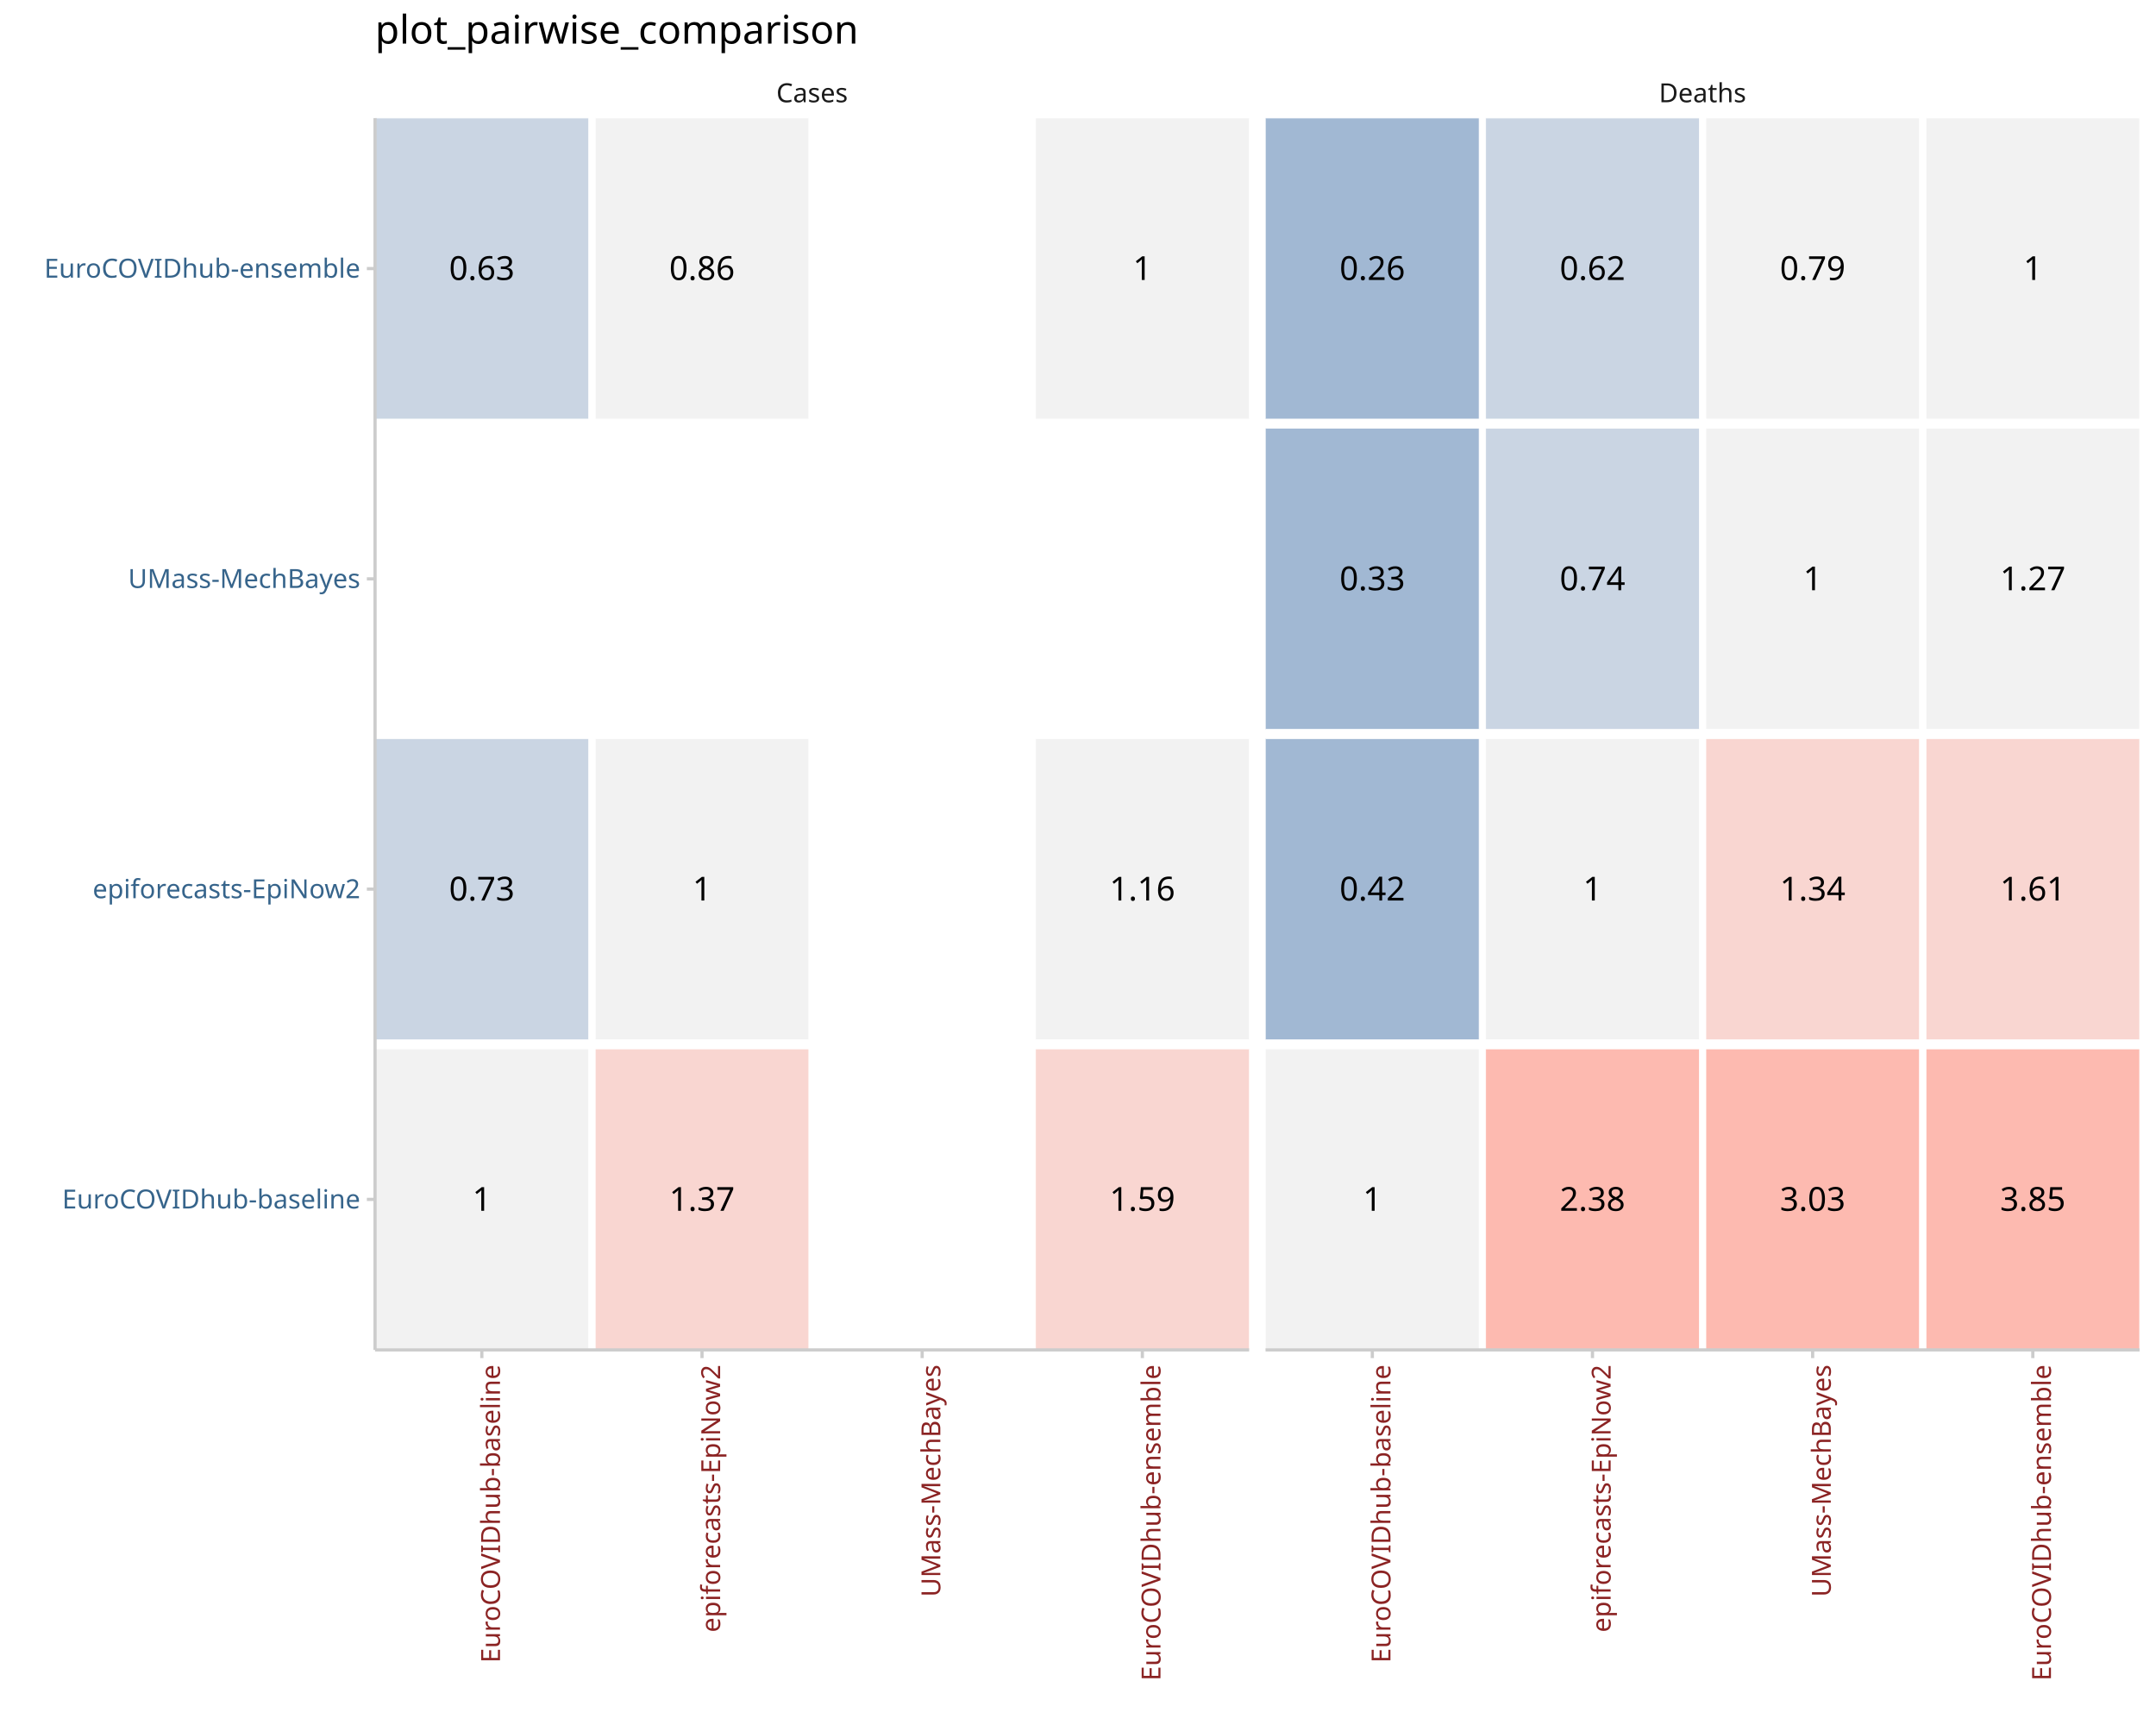
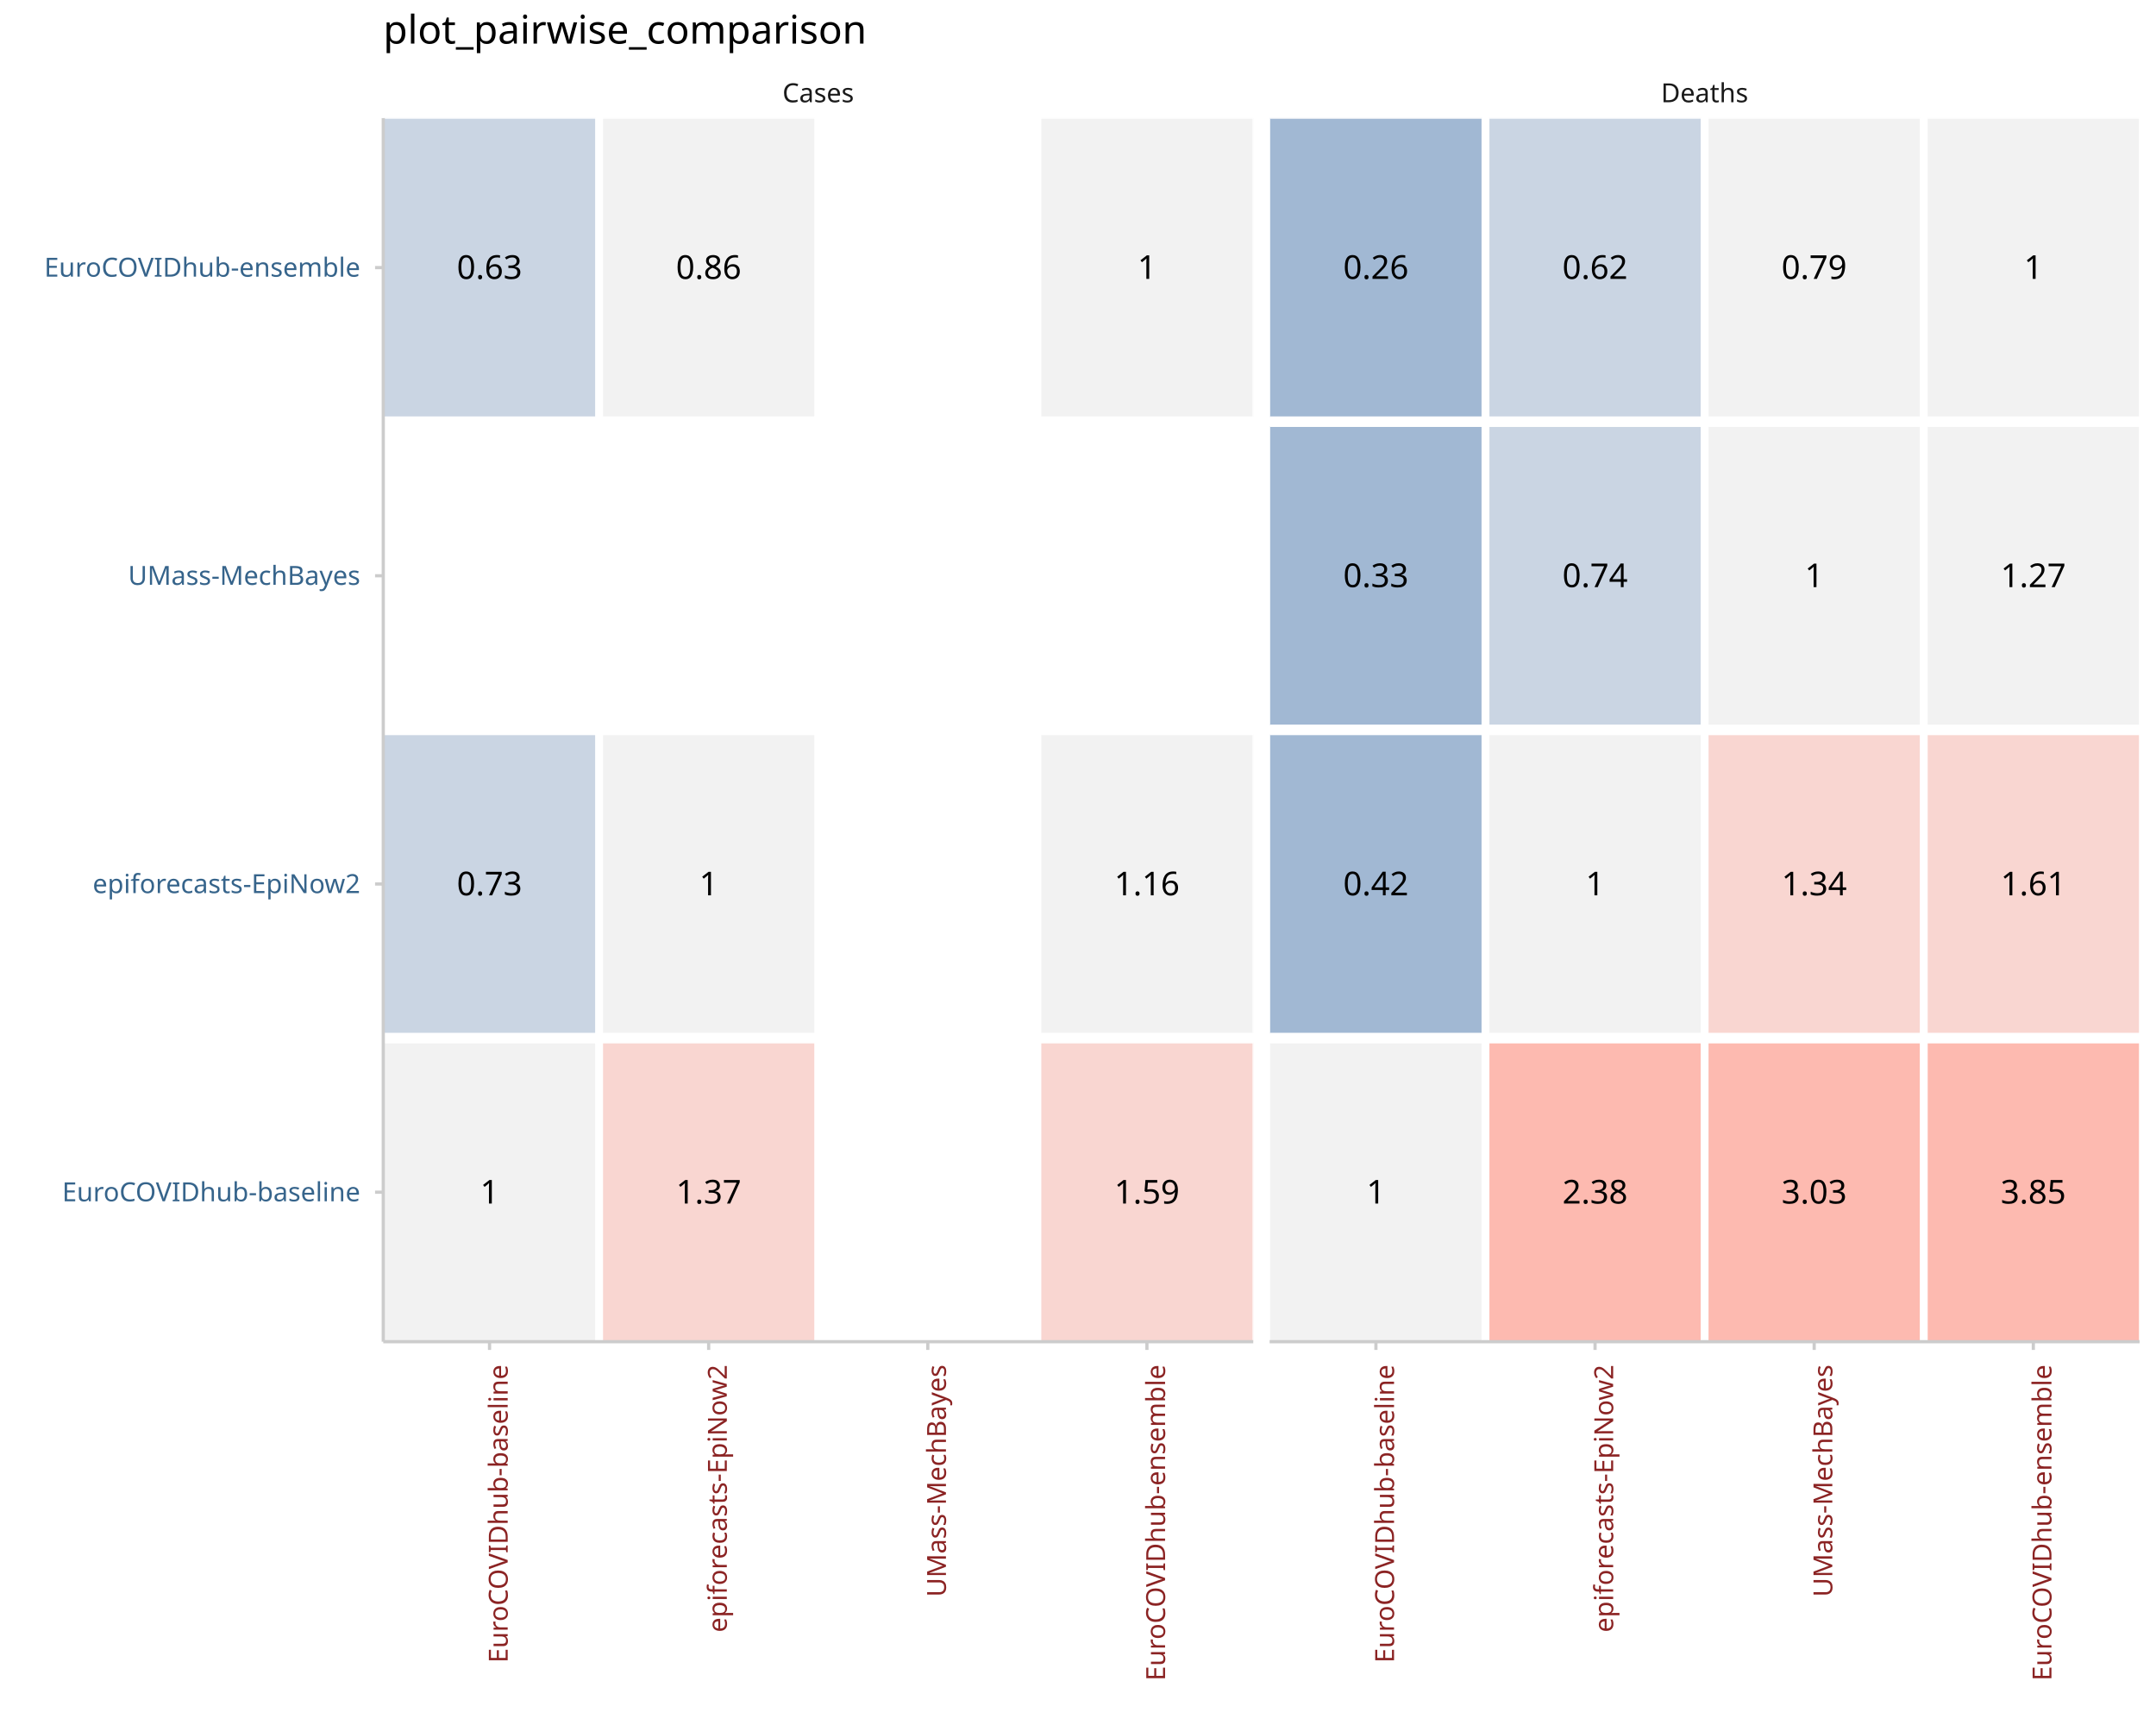
<svg xmlns="http://www.w3.org/2000/svg" class="svglite" data-engine-version="2.0" width="720.00pt" height="576.00pt" viewBox="0 0 720.00 576.00">
  <defs>
    <style type="text/css">
    .svglite line, .svglite polyline, .svglite polygon, .svglite path, .svglite rect, .svglite circle {
      fill: none;
      stroke: #000000;
      stroke-linecap: round;
      stroke-linejoin: round;
      stroke-miterlimit: 10.00;
    }
  </style>
  </defs>
  <rect width="100%" height="100%" style="stroke: none; fill: #FFFFFF;" />
  <defs>
    <clipPath id="cpMC4wMHw3MjAuMDB8MC4wMHw1NzYuMDA=">
      <rect x="0.00" y="0.00" width="720.00" height="576.00" />
    </clipPath>
  </defs>
  <g clip-path="url(#cpMC4wMHw3MjAuMDB8MC4wMHw1NzYuMDA=)">
- </g>
+     <rect x="0.00" y="0.00" width="720.00" height="576.00" style="stroke-width: 1.07; stroke: none; fill: #FFFFFF;" />
+   </g>
  <defs>
-     <clipPath id="cpMTI1LjI1fDQxNy4xNXwzOS40M3w0NTAuNzU=">
-       <rect x="125.25" y="39.43" width="291.89" height="411.31" />
+     <clipPath id="cpMTI3Ljk5fDQxOC41MnwzOS40M3w0NDguMDE=">
+       <rect x="127.99" y="39.43" width="290.52" height="408.57" />
    </clipPath>
  </defs>
-   <g clip-path="url(#cpMTI1LjI1fDQxNy4xNXwzOS40M3w0NTAuNzU=)">
-     <rect x="198.78" y="350.25" width="71.32" height="100.50" style="stroke-width: 0.21; stroke: #FFFFFF; stroke-linecap: butt; stroke-linejoin: miter; fill: #F9D6D1;" />
-     <rect x="345.83" y="350.25" width="71.32" height="100.50" style="stroke-width: 0.21; stroke: #FFFFFF; stroke-linecap: butt; stroke-linejoin: miter; fill: #F9D6D1;" />
-     <rect x="125.25" y="350.25" width="71.32" height="100.50" style="stroke-width: 0.21; stroke: #FFFFFF; stroke-linecap: butt; stroke-linejoin: miter; fill: #F2F2F2;" />
-     <rect x="125.25" y="39.43" width="71.32" height="100.50" style="stroke-width: 0.21; stroke: #FFFFFF; stroke-linecap: butt; stroke-linejoin: miter; fill: #CAD5E3;" />
-     <rect x="198.78" y="39.43" width="71.32" height="100.50" style="stroke-width: 0.21; stroke: #FFFFFF; stroke-linecap: butt; stroke-linejoin: miter; fill: #F2F2F2;" />
-     <rect x="345.83" y="39.43" width="71.32" height="100.50" style="stroke-width: 0.21; stroke: #FFFFFF; stroke-linecap: butt; stroke-linejoin: miter; fill: #F2F2F2;" />
-     <rect x="345.83" y="246.65" width="71.32" height="100.50" style="stroke-width: 0.21; stroke: #FFFFFF; stroke-linecap: butt; stroke-linejoin: miter; fill: #F2F2F2;" />
-     <rect x="125.25" y="246.65" width="71.32" height="100.50" style="stroke-width: 0.21; stroke: #FFFFFF; stroke-linecap: butt; stroke-linejoin: miter; fill: #CAD5E3;" />
-     <rect x="198.78" y="246.65" width="71.32" height="100.50" style="stroke-width: 0.21; stroke: #FFFFFF; stroke-linecap: butt; stroke-linejoin: miter; fill: #F2F2F2;" />
-     <text x="234.44" y="404.30" text-anchor="middle" style="font-size: 11.04px; font-family: sans;" textLength="21.49px" lengthAdjust="spacingAndGlyphs">1.37</text>
-     <text x="381.49" y="404.30" text-anchor="middle" style="font-size: 11.04px; font-family: sans;" textLength="21.49px" lengthAdjust="spacingAndGlyphs">1.59</text>
-     <text x="160.91" y="404.30" text-anchor="middle" style="font-size: 11.04px; font-family: sans;" textLength="6.14px" lengthAdjust="spacingAndGlyphs">1</text>
-     <text x="160.91" y="93.48" text-anchor="middle" style="font-size: 11.04px; font-family: sans;" textLength="21.49px" lengthAdjust="spacingAndGlyphs">0.63</text>
-     <text x="234.44" y="93.48" text-anchor="middle" style="font-size: 11.04px; font-family: sans;" textLength="21.49px" lengthAdjust="spacingAndGlyphs">0.86</text>
-     <text x="381.49" y="93.48" text-anchor="middle" style="font-size: 11.04px; font-family: sans;" textLength="6.14px" lengthAdjust="spacingAndGlyphs">1</text>
-     <text x="381.49" y="300.69" text-anchor="middle" style="font-size: 11.04px; font-family: sans;" textLength="21.49px" lengthAdjust="spacingAndGlyphs">1.16</text>
-     <text x="160.91" y="300.69" text-anchor="middle" style="font-size: 11.04px; font-family: sans;" textLength="21.49px" lengthAdjust="spacingAndGlyphs">0.73</text>
-     <text x="234.44" y="300.69" text-anchor="middle" style="font-size: 11.04px; font-family: sans;" textLength="6.14px" lengthAdjust="spacingAndGlyphs">1</text>
+   <g clip-path="url(#cpMTI3Ljk5fDQxOC41MnwzOS40M3w0NDguMDE=)">
+     <rect x="201.17" y="348.18" width="70.98" height="99.83" style="stroke-width: 0.43; stroke: #FFFFFF; stroke-linecap: butt; stroke-linejoin: miter; fill: #F9D6D1;" />
+     <rect x="347.53" y="348.18" width="70.98" height="99.83" style="stroke-width: 0.43; stroke: #FFFFFF; stroke-linecap: butt; stroke-linejoin: miter; fill: #F9D6D1;" />
+     <rect x="127.99" y="348.18" width="70.98" height="99.83" style="stroke-width: 0.43; stroke: #FFFFFF; stroke-linecap: butt; stroke-linejoin: miter; fill: #F2F2F2;" />
+     <rect x="127.99" y="39.43" width="70.98" height="99.83" style="stroke-width: 0.43; stroke: #FFFFFF; stroke-linecap: butt; stroke-linejoin: miter; fill: #CAD5E3;" />
+     <rect x="201.17" y="39.43" width="70.98" height="99.83" style="stroke-width: 0.43; stroke: #FFFFFF; stroke-linecap: butt; stroke-linejoin: miter; fill: #F2F2F2;" />
+     <rect x="347.53" y="39.43" width="70.98" height="99.83" style="stroke-width: 0.43; stroke: #FFFFFF; stroke-linecap: butt; stroke-linejoin: miter; fill: #F2F2F2;" />
+     <rect x="347.53" y="245.26" width="70.98" height="99.83" style="stroke-width: 0.43; stroke: #FFFFFF; stroke-linecap: butt; stroke-linejoin: miter; fill: #F2F2F2;" />
+     <rect x="127.99" y="245.26" width="70.98" height="99.83" style="stroke-width: 0.43; stroke: #FFFFFF; stroke-linecap: butt; stroke-linejoin: miter; fill: #CAD5E3;" />
+     <rect x="201.17" y="245.26" width="70.98" height="99.83" style="stroke-width: 0.43; stroke: #FFFFFF; stroke-linecap: butt; stroke-linejoin: miter; fill: #F2F2F2;" />
+     <text x="236.66" y="401.88" text-anchor="middle" style="font-size: 11.00px; font-family: sans;" textLength="21.41px" lengthAdjust="spacingAndGlyphs">1.37</text>
+     <text x="383.02" y="401.88" text-anchor="middle" style="font-size: 11.00px; font-family: sans;" textLength="21.41px" lengthAdjust="spacingAndGlyphs">1.59</text>
+     <text x="163.48" y="401.88" text-anchor="middle" style="font-size: 11.00px; font-family: sans;" textLength="6.12px" lengthAdjust="spacingAndGlyphs">1</text>
+     <text x="163.48" y="93.13" text-anchor="middle" style="font-size: 11.00px; font-family: sans;" textLength="21.41px" lengthAdjust="spacingAndGlyphs">0.63</text>
+     <text x="236.66" y="93.13" text-anchor="middle" style="font-size: 11.00px; font-family: sans;" textLength="21.41px" lengthAdjust="spacingAndGlyphs">0.86</text>
+     <text x="383.02" y="93.13" text-anchor="middle" style="font-size: 11.00px; font-family: sans;" textLength="6.12px" lengthAdjust="spacingAndGlyphs">1</text>
+     <text x="383.02" y="298.96" text-anchor="middle" style="font-size: 11.00px; font-family: sans;" textLength="21.41px" lengthAdjust="spacingAndGlyphs">1.16</text>
+     <text x="163.48" y="298.96" text-anchor="middle" style="font-size: 11.00px; font-family: sans;" textLength="21.41px" lengthAdjust="spacingAndGlyphs">0.73</text>
+     <text x="236.66" y="298.96" text-anchor="middle" style="font-size: 11.00px; font-family: sans;" textLength="6.12px" lengthAdjust="spacingAndGlyphs">1</text>
  </g>
  <g clip-path="url(#cpMC4wMHw3MjAuMDB8MC4wMHw1NzYuMDA=)">
</g>
  <defs>
-     <clipPath id="cpNDIyLjYzfDcxNC41MnwzOS40M3w0NTAuNzU=">
-       <rect x="422.63" y="39.43" width="291.89" height="411.31" />
+     <clipPath id="cpNDI0LjAwfDcxNC41MnwzOS40M3w0NDguMDE=">
+       <rect x="424.00" y="39.43" width="290.52" height="408.57" />
    </clipPath>
  </defs>
-   <g clip-path="url(#cpNDIyLjYzfDcxNC41MnwzOS40M3w0NTAuNzU=)">
-     <rect x="496.15" y="350.25" width="71.32" height="100.50" style="stroke-width: 0.21; stroke: #FFFFFF; stroke-linecap: butt; stroke-linejoin: miter; fill: #FDBAB0;" />
-     <rect x="569.68" y="350.25" width="71.32" height="100.50" style="stroke-width: 0.21; stroke: #FFFFFF; stroke-linecap: butt; stroke-linejoin: miter; fill: #FDBAB0;" />
-     <rect x="643.20" y="350.25" width="71.32" height="100.50" style="stroke-width: 0.21; stroke: #FFFFFF; stroke-linecap: butt; stroke-linejoin: miter; fill: #FDBAB0;" />
-     <rect x="422.63" y="350.25" width="71.32" height="100.50" style="stroke-width: 0.21; stroke: #FFFFFF; stroke-linecap: butt; stroke-linejoin: miter; fill: #F2F2F2;" />
-     <rect x="422.63" y="39.43" width="71.32" height="100.50" style="stroke-width: 0.21; stroke: #FFFFFF; stroke-linecap: butt; stroke-linejoin: miter; fill: #A1B8D3;" />
-     <rect x="496.15" y="39.43" width="71.32" height="100.50" style="stroke-width: 0.21; stroke: #FFFFFF; stroke-linecap: butt; stroke-linejoin: miter; fill: #CAD5E3;" />
-     <rect x="569.68" y="39.43" width="71.32" height="100.50" style="stroke-width: 0.21; stroke: #FFFFFF; stroke-linecap: butt; stroke-linejoin: miter; fill: #F2F2F2;" />
-     <rect x="643.20" y="39.43" width="71.32" height="100.50" style="stroke-width: 0.21; stroke: #FFFFFF; stroke-linecap: butt; stroke-linejoin: miter; fill: #F2F2F2;" />
-     <rect x="496.15" y="143.04" width="71.32" height="100.50" style="stroke-width: 0.21; stroke: #FFFFFF; stroke-linecap: butt; stroke-linejoin: miter; fill: #CAD5E3;" />
-     <rect x="643.20" y="143.04" width="71.32" height="100.50" style="stroke-width: 0.21; stroke: #FFFFFF; stroke-linecap: butt; stroke-linejoin: miter; fill: #F2F2F2;" />
-     <rect x="422.63" y="143.04" width="71.32" height="100.50" style="stroke-width: 0.21; stroke: #FFFFFF; stroke-linecap: butt; stroke-linejoin: miter; fill: #A1B8D3;" />
-     <rect x="569.68" y="143.04" width="71.32" height="100.50" style="stroke-width: 0.21; stroke: #FFFFFF; stroke-linecap: butt; stroke-linejoin: miter; fill: #F2F2F2;" />
-     <rect x="643.20" y="246.65" width="71.32" height="100.50" style="stroke-width: 0.21; stroke: #FFFFFF; stroke-linecap: butt; stroke-linejoin: miter; fill: #F9D6D1;" />
-     <rect x="569.68" y="246.65" width="71.32" height="100.50" style="stroke-width: 0.21; stroke: #FFFFFF; stroke-linecap: butt; stroke-linejoin: miter; fill: #F9D6D1;" />
-     <rect x="422.63" y="246.65" width="71.32" height="100.50" style="stroke-width: 0.21; stroke: #FFFFFF; stroke-linecap: butt; stroke-linejoin: miter; fill: #A1B8D3;" />
-     <rect x="496.15" y="246.65" width="71.32" height="100.50" style="stroke-width: 0.21; stroke: #FFFFFF; stroke-linecap: butt; stroke-linejoin: miter; fill: #F2F2F2;" />
-     <text x="531.81" y="404.30" text-anchor="middle" style="font-size: 11.04px; font-family: sans;" textLength="21.49px" lengthAdjust="spacingAndGlyphs">2.38</text>
-     <text x="605.34" y="404.30" text-anchor="middle" style="font-size: 11.04px; font-family: sans;" textLength="21.49px" lengthAdjust="spacingAndGlyphs">3.03</text>
-     <text x="678.86" y="404.30" text-anchor="middle" style="font-size: 11.04px; font-family: sans;" textLength="21.49px" lengthAdjust="spacingAndGlyphs">3.85</text>
-     <text x="458.29" y="404.30" text-anchor="middle" style="font-size: 11.04px; font-family: sans;" textLength="6.14px" lengthAdjust="spacingAndGlyphs">1</text>
-     <text x="458.29" y="93.48" text-anchor="middle" style="font-size: 11.04px; font-family: sans;" textLength="21.49px" lengthAdjust="spacingAndGlyphs">0.26</text>
-     <text x="531.81" y="93.48" text-anchor="middle" style="font-size: 11.04px; font-family: sans;" textLength="21.49px" lengthAdjust="spacingAndGlyphs">0.62</text>
-     <text x="605.34" y="93.48" text-anchor="middle" style="font-size: 11.04px; font-family: sans;" textLength="21.49px" lengthAdjust="spacingAndGlyphs">0.79</text>
-     <text x="678.86" y="93.48" text-anchor="middle" style="font-size: 11.04px; font-family: sans;" textLength="6.14px" lengthAdjust="spacingAndGlyphs">1</text>
-     <text x="531.81" y="197.09" text-anchor="middle" style="font-size: 11.04px; font-family: sans;" textLength="21.49px" lengthAdjust="spacingAndGlyphs">0.74</text>
-     <text x="678.86" y="197.09" text-anchor="middle" style="font-size: 11.04px; font-family: sans;" textLength="21.49px" lengthAdjust="spacingAndGlyphs">1.27</text>
-     <text x="458.29" y="197.09" text-anchor="middle" style="font-size: 11.04px; font-family: sans;" textLength="21.49px" lengthAdjust="spacingAndGlyphs">0.33</text>
-     <text x="605.34" y="197.09" text-anchor="middle" style="font-size: 11.04px; font-family: sans;" textLength="6.14px" lengthAdjust="spacingAndGlyphs">1</text>
-     <text x="678.86" y="300.69" text-anchor="middle" style="font-size: 11.04px; font-family: sans;" textLength="21.49px" lengthAdjust="spacingAndGlyphs">1.61</text>
-     <text x="605.34" y="300.69" text-anchor="middle" style="font-size: 11.04px; font-family: sans;" textLength="21.49px" lengthAdjust="spacingAndGlyphs">1.34</text>
-     <text x="458.29" y="300.69" text-anchor="middle" style="font-size: 11.04px; font-family: sans;" textLength="21.49px" lengthAdjust="spacingAndGlyphs">0.42</text>
-     <text x="531.81" y="300.69" text-anchor="middle" style="font-size: 11.04px; font-family: sans;" textLength="6.14px" lengthAdjust="spacingAndGlyphs">1</text>
+   <g clip-path="url(#cpNDI0LjAwfDcxNC41MnwzOS40M3w0NDguMDE=)">
+     <rect x="497.18" y="348.18" width="70.98" height="99.83" style="stroke-width: 0.43; stroke: #FFFFFF; stroke-linecap: butt; stroke-linejoin: miter; fill: #FDBAB0;" />
+     <rect x="570.36" y="348.18" width="70.98" height="99.83" style="stroke-width: 0.43; stroke: #FFFFFF; stroke-linecap: butt; stroke-linejoin: miter; fill: #FDBAB0;" />
+     <rect x="643.54" y="348.18" width="70.98" height="99.83" style="stroke-width: 0.43; stroke: #FFFFFF; stroke-linecap: butt; stroke-linejoin: miter; fill: #FDBAB0;" />
+     <rect x="424.00" y="348.18" width="70.98" height="99.83" style="stroke-width: 0.43; stroke: #FFFFFF; stroke-linecap: butt; stroke-linejoin: miter; fill: #F2F2F2;" />
+     <rect x="424.00" y="39.43" width="70.98" height="99.83" style="stroke-width: 0.43; stroke: #FFFFFF; stroke-linecap: butt; stroke-linejoin: miter; fill: #A1B8D3;" />
+     <rect x="497.18" y="39.43" width="70.98" height="99.83" style="stroke-width: 0.43; stroke: #FFFFFF; stroke-linecap: butt; stroke-linejoin: miter; fill: #CAD5E3;" />
+     <rect x="570.36" y="39.43" width="70.98" height="99.83" style="stroke-width: 0.43; stroke: #FFFFFF; stroke-linecap: butt; stroke-linejoin: miter; fill: #F2F2F2;" />
+     <rect x="643.54" y="39.43" width="70.98" height="99.83" style="stroke-width: 0.43; stroke: #FFFFFF; stroke-linecap: butt; stroke-linejoin: miter; fill: #F2F2F2;" />
+     <rect x="497.18" y="142.35" width="70.98" height="99.83" style="stroke-width: 0.43; stroke: #FFFFFF; stroke-linecap: butt; stroke-linejoin: miter; fill: #CAD5E3;" />
+     <rect x="643.54" y="142.35" width="70.98" height="99.83" style="stroke-width: 0.43; stroke: #FFFFFF; stroke-linecap: butt; stroke-linejoin: miter; fill: #F2F2F2;" />
+     <rect x="424.00" y="142.35" width="70.98" height="99.83" style="stroke-width: 0.43; stroke: #FFFFFF; stroke-linecap: butt; stroke-linejoin: miter; fill: #A1B8D3;" />
+     <rect x="570.36" y="142.35" width="70.98" height="99.83" style="stroke-width: 0.43; stroke: #FFFFFF; stroke-linecap: butt; stroke-linejoin: miter; fill: #F2F2F2;" />
+     <rect x="643.54" y="245.26" width="70.98" height="99.83" style="stroke-width: 0.43; stroke: #FFFFFF; stroke-linecap: butt; stroke-linejoin: miter; fill: #F9D6D1;" />
+     <rect x="570.36" y="245.26" width="70.98" height="99.83" style="stroke-width: 0.43; stroke: #FFFFFF; stroke-linecap: butt; stroke-linejoin: miter; fill: #F9D6D1;" />
+     <rect x="424.00" y="245.26" width="70.98" height="99.83" style="stroke-width: 0.43; stroke: #FFFFFF; stroke-linecap: butt; stroke-linejoin: miter; fill: #A1B8D3;" />
+     <rect x="497.18" y="245.26" width="70.98" height="99.83" style="stroke-width: 0.43; stroke: #FFFFFF; stroke-linecap: butt; stroke-linejoin: miter; fill: #F2F2F2;" />
+     <text x="532.67" y="401.88" text-anchor="middle" style="font-size: 11.00px; font-family: sans;" textLength="21.41px" lengthAdjust="spacingAndGlyphs">2.38</text>
+     <text x="605.85" y="401.88" text-anchor="middle" style="font-size: 11.00px; font-family: sans;" textLength="21.41px" lengthAdjust="spacingAndGlyphs">3.03</text>
+     <text x="679.03" y="401.88" text-anchor="middle" style="font-size: 11.00px; font-family: sans;" textLength="21.41px" lengthAdjust="spacingAndGlyphs">3.85</text>
+     <text x="459.49" y="401.88" text-anchor="middle" style="font-size: 11.00px; font-family: sans;" textLength="6.12px" lengthAdjust="spacingAndGlyphs">1</text>
+     <text x="459.49" y="93.13" text-anchor="middle" style="font-size: 11.00px; font-family: sans;" textLength="21.41px" lengthAdjust="spacingAndGlyphs">0.26</text>
+     <text x="532.67" y="93.13" text-anchor="middle" style="font-size: 11.00px; font-family: sans;" textLength="21.41px" lengthAdjust="spacingAndGlyphs">0.62</text>
+     <text x="605.85" y="93.13" text-anchor="middle" style="font-size: 11.00px; font-family: sans;" textLength="21.41px" lengthAdjust="spacingAndGlyphs">0.79</text>
+     <text x="679.03" y="93.13" text-anchor="middle" style="font-size: 11.00px; font-family: sans;" textLength="6.12px" lengthAdjust="spacingAndGlyphs">1</text>
+     <text x="532.67" y="196.05" text-anchor="middle" style="font-size: 11.00px; font-family: sans;" textLength="21.41px" lengthAdjust="spacingAndGlyphs">0.74</text>
+     <text x="679.03" y="196.05" text-anchor="middle" style="font-size: 11.00px; font-family: sans;" textLength="21.41px" lengthAdjust="spacingAndGlyphs">1.27</text>
+     <text x="459.49" y="196.05" text-anchor="middle" style="font-size: 11.00px; font-family: sans;" textLength="21.41px" lengthAdjust="spacingAndGlyphs">0.33</text>
+     <text x="605.85" y="196.05" text-anchor="middle" style="font-size: 11.00px; font-family: sans;" textLength="6.12px" lengthAdjust="spacingAndGlyphs">1</text>
+     <text x="679.03" y="298.96" text-anchor="middle" style="font-size: 11.00px; font-family: sans;" textLength="21.41px" lengthAdjust="spacingAndGlyphs">1.61</text>
+     <text x="605.85" y="298.96" text-anchor="middle" style="font-size: 11.00px; font-family: sans;" textLength="21.41px" lengthAdjust="spacingAndGlyphs">1.34</text>
+     <text x="459.49" y="298.96" text-anchor="middle" style="font-size: 11.00px; font-family: sans;" textLength="21.41px" lengthAdjust="spacingAndGlyphs">0.42</text>
+     <text x="532.67" y="298.96" text-anchor="middle" style="font-size: 11.00px; font-family: sans;" textLength="6.12px" lengthAdjust="spacingAndGlyphs">1</text>
  </g>
  <g clip-path="url(#cpMC4wMHw3MjAuMDB8MC4wMHw1NzYuMDA=)">
</g>
  <defs>
-     <clipPath id="cpMTI1LjI1fDQxNy4xNXwyMi43OHwzOS40Mw==">
-       <rect x="125.25" y="22.78" width="291.89" height="16.65" />
+     <clipPath id="cpMTI3Ljk5fDQxOC41MnwyMi43OHwzOS40Mw==">
+       <rect x="127.99" y="22.78" width="290.52" height="16.65" />
    </clipPath>
  </defs>
-   <g clip-path="url(#cpMTI1LjI1fDQxNy4xNXwyMi43OHwzOS40Mw==)">
-     <text x="271.20" y="34.14" text-anchor="middle" style="font-size: 8.80px; fill: #1A1A1A; font-family: sans;" textLength="24.95px" lengthAdjust="spacingAndGlyphs">Cases</text>
+   <g clip-path="url(#cpMTI3Ljk5fDQxOC41MnwyMi43OHwzOS40Mw==)">
+     <text x="273.25" y="34.14" text-anchor="middle" style="font-size: 8.80px; fill: #1A1A1A; font-family: sans;" textLength="24.95px" lengthAdjust="spacingAndGlyphs">Cases</text>
  </g>
  <g clip-path="url(#cpMC4wMHw3MjAuMDB8MC4wMHw1NzYuMDA=)">
</g>
  <defs>
-     <clipPath id="cpNDIyLjYzfDcxNC41MnwyMi43OHwzOS40Mw==">
-       <rect x="422.63" y="22.78" width="291.89" height="16.65" />
+     <clipPath id="cpNDI0LjAwfDcxNC41MnwyMi43OHwzOS40Mw==">
+       <rect x="424.00" y="22.78" width="290.52" height="16.65" />
    </clipPath>
  </defs>
-   <g clip-path="url(#cpNDIyLjYzfDcxNC41MnwyMi43OHwzOS40Mw==)">
-     <text x="568.57" y="34.14" text-anchor="middle" style="font-size: 8.80px; fill: #1A1A1A; font-family: sans;" textLength="27.89px" lengthAdjust="spacingAndGlyphs">Deaths</text>
+   <g clip-path="url(#cpNDI0LjAwfDcxNC41MnwyMi43OHwzOS40Mw==)">
+     <text x="569.26" y="34.14" text-anchor="middle" style="font-size: 8.80px; fill: #1A1A1A; font-family: sans;" textLength="27.89px" lengthAdjust="spacingAndGlyphs">Deaths</text>
  </g>
  <g clip-path="url(#cpMC4wMHw3MjAuMDB8MC4wMHw1NzYuMDA=)">
-     <polyline points="125.25,450.75 417.15,450.75 " style="stroke-width: 1.07; stroke: #CCCCCC; stroke-linecap: butt;" />
-     <polyline points="160.91,453.49 160.91,450.75 " style="stroke-width: 1.07; stroke: #CCCCCC; stroke-linecap: butt;" />
-     <polyline points="234.44,453.49 234.44,450.75 " style="stroke-width: 1.07; stroke: #CCCCCC; stroke-linecap: butt;" />
-     <polyline points="307.96,453.49 307.96,450.75 " style="stroke-width: 1.07; stroke: #CCCCCC; stroke-linecap: butt;" />
-     <polyline points="381.49,453.49 381.49,450.75 " style="stroke-width: 1.07; stroke: #CCCCCC; stroke-linecap: butt;" />
-     <text transform="translate(166.97,455.68) rotate(-90)" text-anchor="end" style="font-size: 8.80px; fill: #8B2323; font-family: sans;" textLength="96.87px" lengthAdjust="spacingAndGlyphs">EuroCOVIDhub-baseline</text>
-     <text transform="translate(240.49,455.68) rotate(-90)" text-anchor="end" style="font-size: 8.80px; fill: #8B2323; font-family: sans;" textLength="85.61px" lengthAdjust="spacingAndGlyphs">epiforecasts-EpiNow2</text>
-     <text transform="translate(314.02,455.68) rotate(-90)" text-anchor="end" style="font-size: 8.80px; fill: #8B2323; font-family: sans;" textLength="76.32px" lengthAdjust="spacingAndGlyphs">UMass-MechBayes</text>
-     <text transform="translate(387.54,455.68) rotate(-90)" text-anchor="end" style="font-size: 8.80px; fill: #8B2323; font-family: sans;" textLength="102.25px" lengthAdjust="spacingAndGlyphs">EuroCOVIDhub-ensemble</text>
-     <polyline points="422.63,450.75 714.52,450.75 " style="stroke-width: 1.07; stroke: #CCCCCC; stroke-linecap: butt;" />
-     <polyline points="458.29,453.49 458.29,450.75 " style="stroke-width: 1.07; stroke: #CCCCCC; stroke-linecap: butt;" />
-     <polyline points="531.81,453.49 531.81,450.75 " style="stroke-width: 1.07; stroke: #CCCCCC; stroke-linecap: butt;" />
-     <polyline points="605.34,453.49 605.34,450.75 " style="stroke-width: 1.07; stroke: #CCCCCC; stroke-linecap: butt;" />
-     <polyline points="678.86,453.49 678.86,450.75 " style="stroke-width: 1.07; stroke: #CCCCCC; stroke-linecap: butt;" />
-     <text transform="translate(464.34,455.68) rotate(-90)" text-anchor="end" style="font-size: 8.80px; fill: #8B2323; font-family: sans;" textLength="96.87px" lengthAdjust="spacingAndGlyphs">EuroCOVIDhub-baseline</text>
-     <text transform="translate(537.87,455.68) rotate(-90)" text-anchor="end" style="font-size: 8.80px; fill: #8B2323; font-family: sans;" textLength="85.61px" lengthAdjust="spacingAndGlyphs">epiforecasts-EpiNow2</text>
-     <text transform="translate(611.39,455.68) rotate(-90)" text-anchor="end" style="font-size: 8.80px; fill: #8B2323; font-family: sans;" textLength="76.32px" lengthAdjust="spacingAndGlyphs">UMass-MechBayes</text>
-     <text transform="translate(684.92,455.68) rotate(-90)" text-anchor="end" style="font-size: 8.80px; fill: #8B2323; font-family: sans;" textLength="102.25px" lengthAdjust="spacingAndGlyphs">EuroCOVIDhub-ensemble</text>
-     <polyline points="125.25,450.75 125.25,39.43 " style="stroke-width: 1.07; stroke: #CCCCCC; stroke-linecap: butt;" />
-     <text x="120.32" y="403.53" text-anchor="end" style="font-size: 8.80px; fill: #36648B; font-family: sans;" textLength="96.87px" lengthAdjust="spacingAndGlyphs">EuroCOVIDhub-baseline</text>
-     <text x="120.32" y="299.92" text-anchor="end" style="font-size: 8.80px; fill: #36648B; font-family: sans;" textLength="85.61px" lengthAdjust="spacingAndGlyphs">epiforecasts-EpiNow2</text>
-     <text x="120.32" y="196.32" text-anchor="end" style="font-size: 8.80px; fill: #36648B; font-family: sans;" textLength="76.32px" lengthAdjust="spacingAndGlyphs">UMass-MechBayes</text>
-     <text x="120.32" y="92.71" text-anchor="end" style="font-size: 8.80px; fill: #36648B; font-family: sans;" textLength="102.25px" lengthAdjust="spacingAndGlyphs">EuroCOVIDhub-ensemble</text>
-     <polyline points="122.51,400.50 125.25,400.50 " style="stroke-width: 1.07; stroke: #CCCCCC; stroke-linecap: butt;" />
-     <polyline points="122.51,296.89 125.25,296.89 " style="stroke-width: 1.07; stroke: #CCCCCC; stroke-linecap: butt;" />
-     <polyline points="122.51,193.29 125.25,193.29 " style="stroke-width: 1.07; stroke: #CCCCCC; stroke-linecap: butt;" />
-     <polyline points="122.51,89.68 125.25,89.68 " style="stroke-width: 1.07; stroke: #CCCCCC; stroke-linecap: butt;" />
-     <text x="125.25" y="14.56" style="font-size: 13.20px; font-family: sans;" textLength="152.63px" lengthAdjust="spacingAndGlyphs">plot_pairwise_comparison</text>
+     <polyline points="127.99,448.01 418.52,448.01 " style="stroke-width: 1.07; stroke: #CCCCCC; stroke-linecap: butt;" />
+     <polyline points="163.48,450.75 163.48,448.01 " style="stroke-width: 1.07; stroke: #CCCCCC; stroke-linecap: butt;" />
+     <polyline points="236.66,450.75 236.66,448.01 " style="stroke-width: 1.07; stroke: #CCCCCC; stroke-linecap: butt;" />
+     <polyline points="309.84,450.75 309.84,448.01 " style="stroke-width: 1.07; stroke: #CCCCCC; stroke-linecap: butt;" />
+     <polyline points="383.02,450.75 383.02,448.01 " style="stroke-width: 1.07; stroke: #CCCCCC; stroke-linecap: butt;" />
+     <text transform="translate(169.54,455.68) rotate(-90)" text-anchor="end" style="font-size: 8.80px; fill: #8B2323; font-family: sans;" textLength="96.87px" lengthAdjust="spacingAndGlyphs">EuroCOVIDhub-baseline</text>
+     <text transform="translate(242.72,455.68) rotate(-90)" text-anchor="end" style="font-size: 8.80px; fill: #8B2323; font-family: sans;" textLength="85.61px" lengthAdjust="spacingAndGlyphs">epiforecasts-EpiNow2</text>
+     <text transform="translate(315.90,455.68) rotate(-90)" text-anchor="end" style="font-size: 8.80px; fill: #8B2323; font-family: sans;" textLength="76.32px" lengthAdjust="spacingAndGlyphs">UMass-MechBayes</text>
+     <text transform="translate(389.08,455.68) rotate(-90)" text-anchor="end" style="font-size: 8.80px; fill: #8B2323; font-family: sans;" textLength="102.25px" lengthAdjust="spacingAndGlyphs">EuroCOVIDhub-ensemble</text>
+     <polyline points="424.00,448.01 714.52,448.01 " style="stroke-width: 1.07; stroke: #CCCCCC; stroke-linecap: butt;" />
+     <polyline points="459.49,450.75 459.49,448.01 " style="stroke-width: 1.07; stroke: #CCCCCC; stroke-linecap: butt;" />
+     <polyline points="532.67,450.75 532.67,448.01 " style="stroke-width: 1.07; stroke: #CCCCCC; stroke-linecap: butt;" />
+     <polyline points="605.85,450.75 605.85,448.01 " style="stroke-width: 1.07; stroke: #CCCCCC; stroke-linecap: butt;" />
+     <polyline points="679.03,450.75 679.03,448.01 " style="stroke-width: 1.07; stroke: #CCCCCC; stroke-linecap: butt;" />
+     <text transform="translate(465.54,455.68) rotate(-90)" text-anchor="end" style="font-size: 8.80px; fill: #8B2323; font-family: sans;" textLength="96.87px" lengthAdjust="spacingAndGlyphs">EuroCOVIDhub-baseline</text>
+     <text transform="translate(538.72,455.68) rotate(-90)" text-anchor="end" style="font-size: 8.80px; fill: #8B2323; font-family: sans;" textLength="85.61px" lengthAdjust="spacingAndGlyphs">epiforecasts-EpiNow2</text>
+     <text transform="translate(611.90,455.68) rotate(-90)" text-anchor="end" style="font-size: 8.80px; fill: #8B2323; font-family: sans;" textLength="76.32px" lengthAdjust="spacingAndGlyphs">UMass-MechBayes</text>
+     <text transform="translate(685.08,455.68) rotate(-90)" text-anchor="end" style="font-size: 8.80px; fill: #8B2323; font-family: sans;" textLength="102.25px" lengthAdjust="spacingAndGlyphs">EuroCOVIDhub-ensemble</text>
+     <polyline points="127.99,448.01 127.99,39.43 " style="stroke-width: 1.07; stroke: #CCCCCC; stroke-linecap: butt;" />
+     <text x="120.32" y="401.12" text-anchor="end" style="font-size: 8.80px; fill: #36648B; font-family: sans;" textLength="96.87px" lengthAdjust="spacingAndGlyphs">EuroCOVIDhub-baseline</text>
+     <text x="120.32" y="298.21" text-anchor="end" style="font-size: 8.80px; fill: #36648B; font-family: sans;" textLength="85.61px" lengthAdjust="spacingAndGlyphs">epiforecasts-EpiNow2</text>
+     <text x="120.32" y="195.29" text-anchor="end" style="font-size: 8.80px; fill: #36648B; font-family: sans;" textLength="76.32px" lengthAdjust="spacingAndGlyphs">UMass-MechBayes</text>
+     <text x="120.32" y="92.38" text-anchor="end" style="font-size: 8.80px; fill: #36648B; font-family: sans;" textLength="102.25px" lengthAdjust="spacingAndGlyphs">EuroCOVIDhub-ensemble</text>
+     <polyline points="125.25,398.09 127.99,398.09 " style="stroke-width: 1.07; stroke: #CCCCCC; stroke-linecap: butt;" />
+     <polyline points="125.25,295.18 127.99,295.18 " style="stroke-width: 1.07; stroke: #CCCCCC; stroke-linecap: butt;" />
+     <polyline points="125.25,192.26 127.99,192.26 " style="stroke-width: 1.07; stroke: #CCCCCC; stroke-linecap: butt;" />
+     <polyline points="125.25,89.35 127.99,89.35 " style="stroke-width: 1.07; stroke: #CCCCCC; stroke-linecap: butt;" />
+     <text x="127.99" y="14.56" style="font-size: 13.20px; font-family: sans;" textLength="152.63px" lengthAdjust="spacingAndGlyphs">plot_pairwise_comparison</text>
  </g>
</svg>
